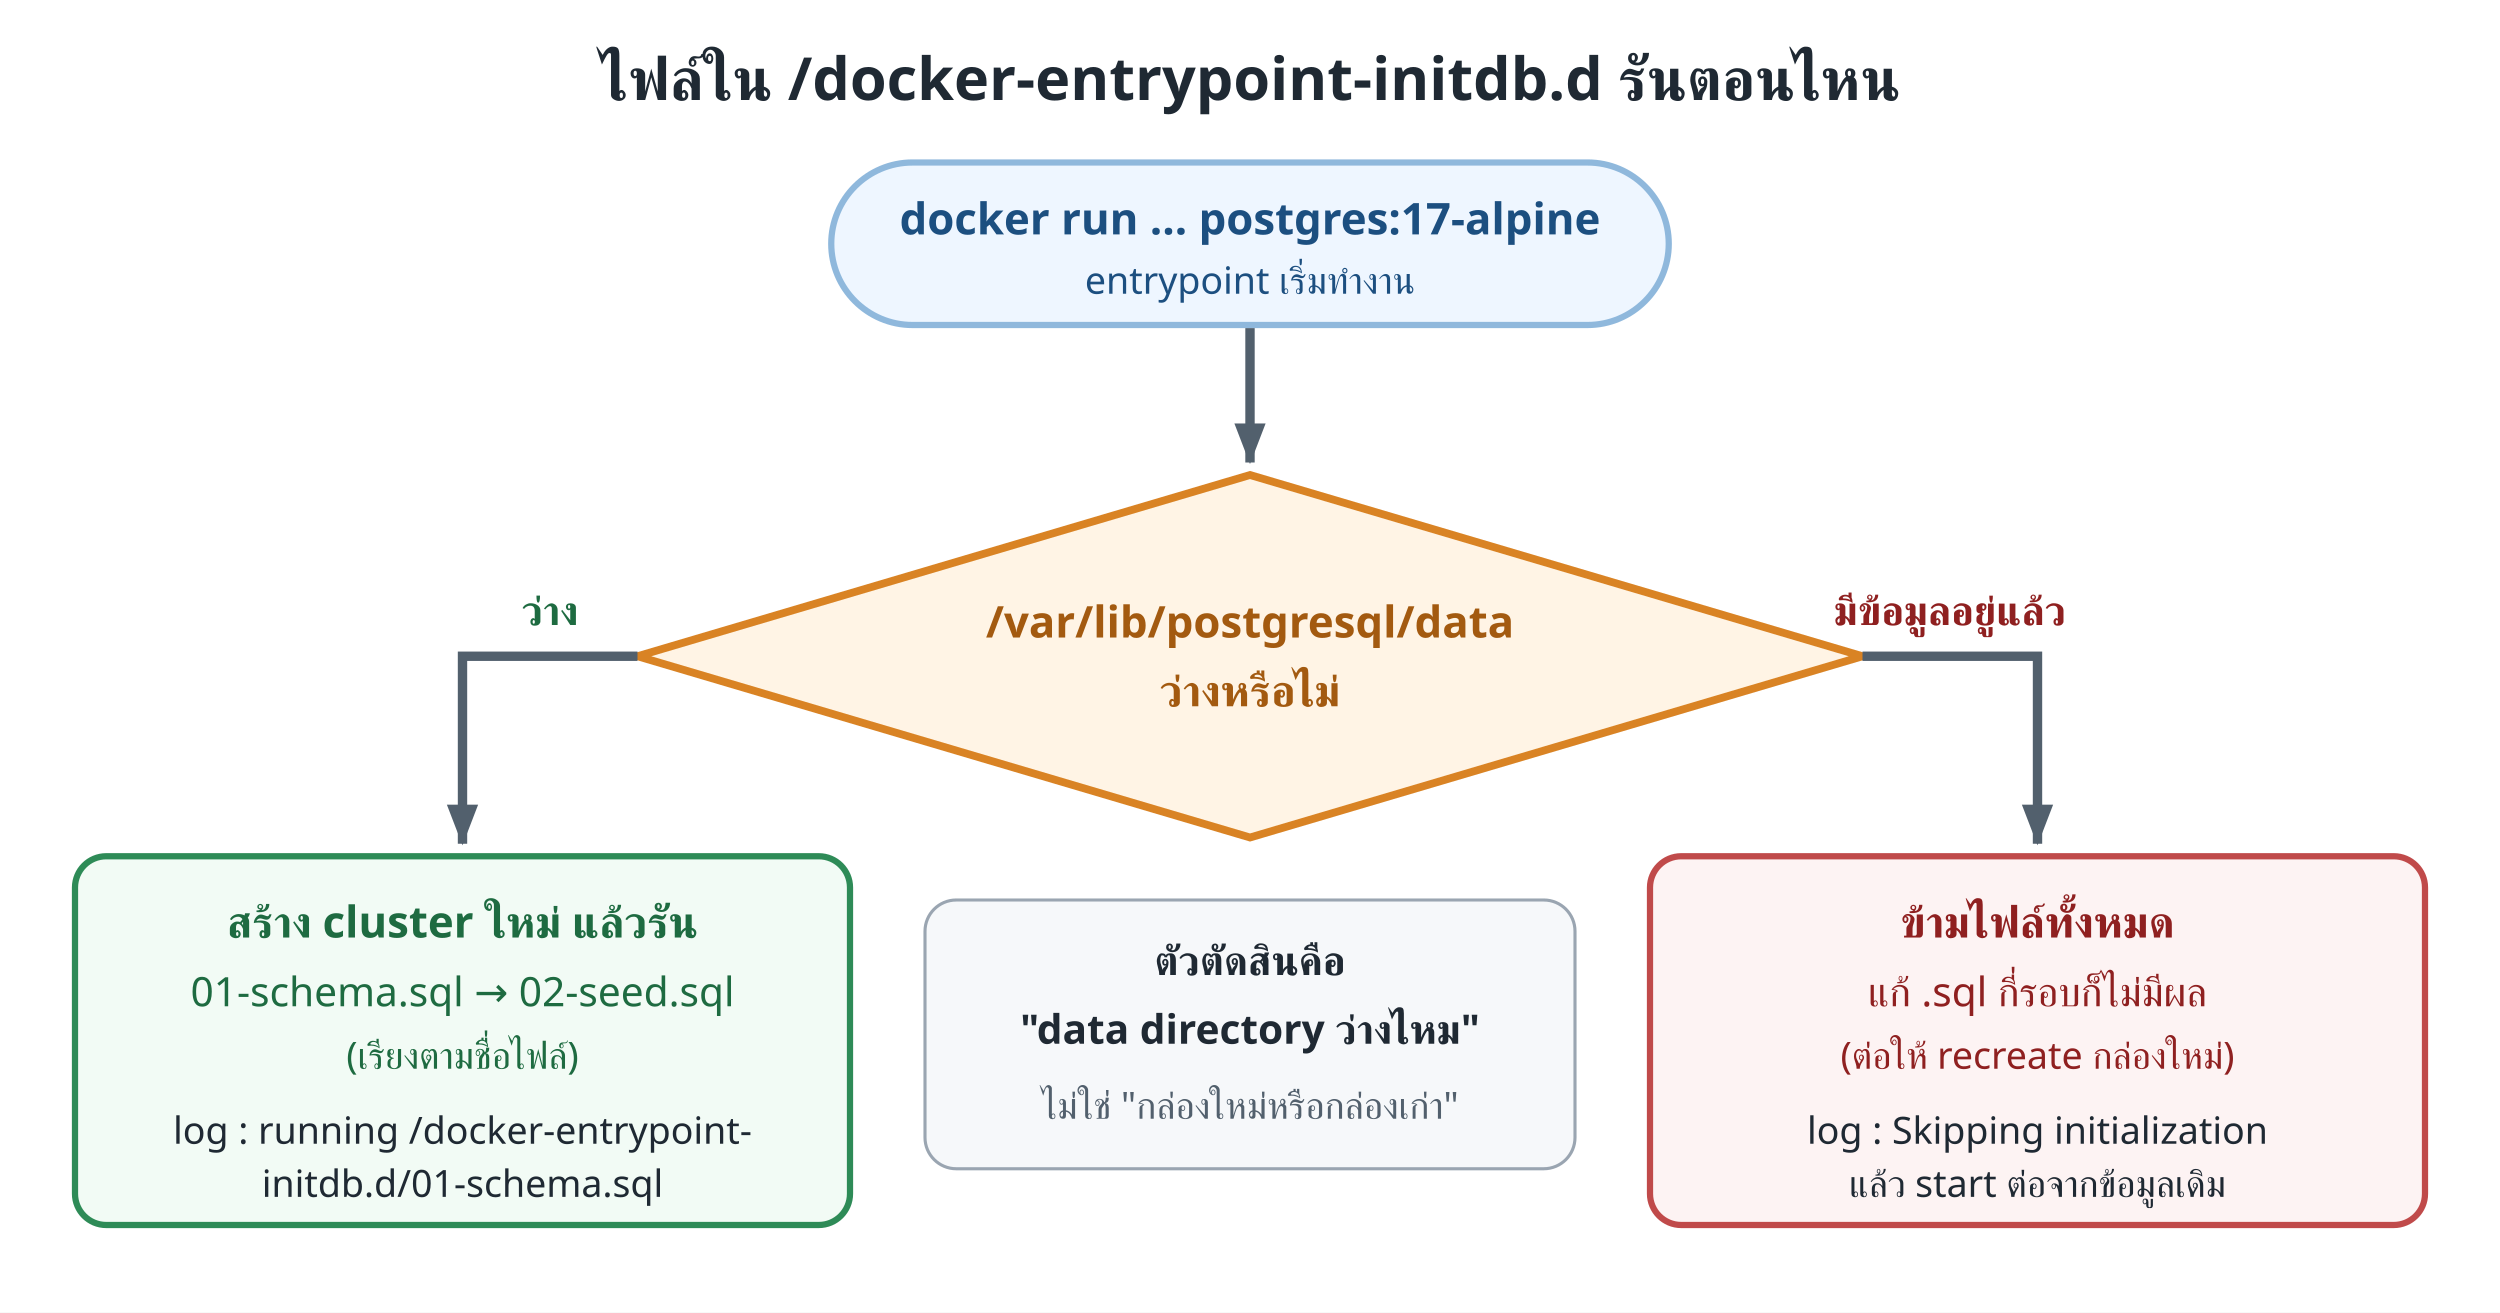
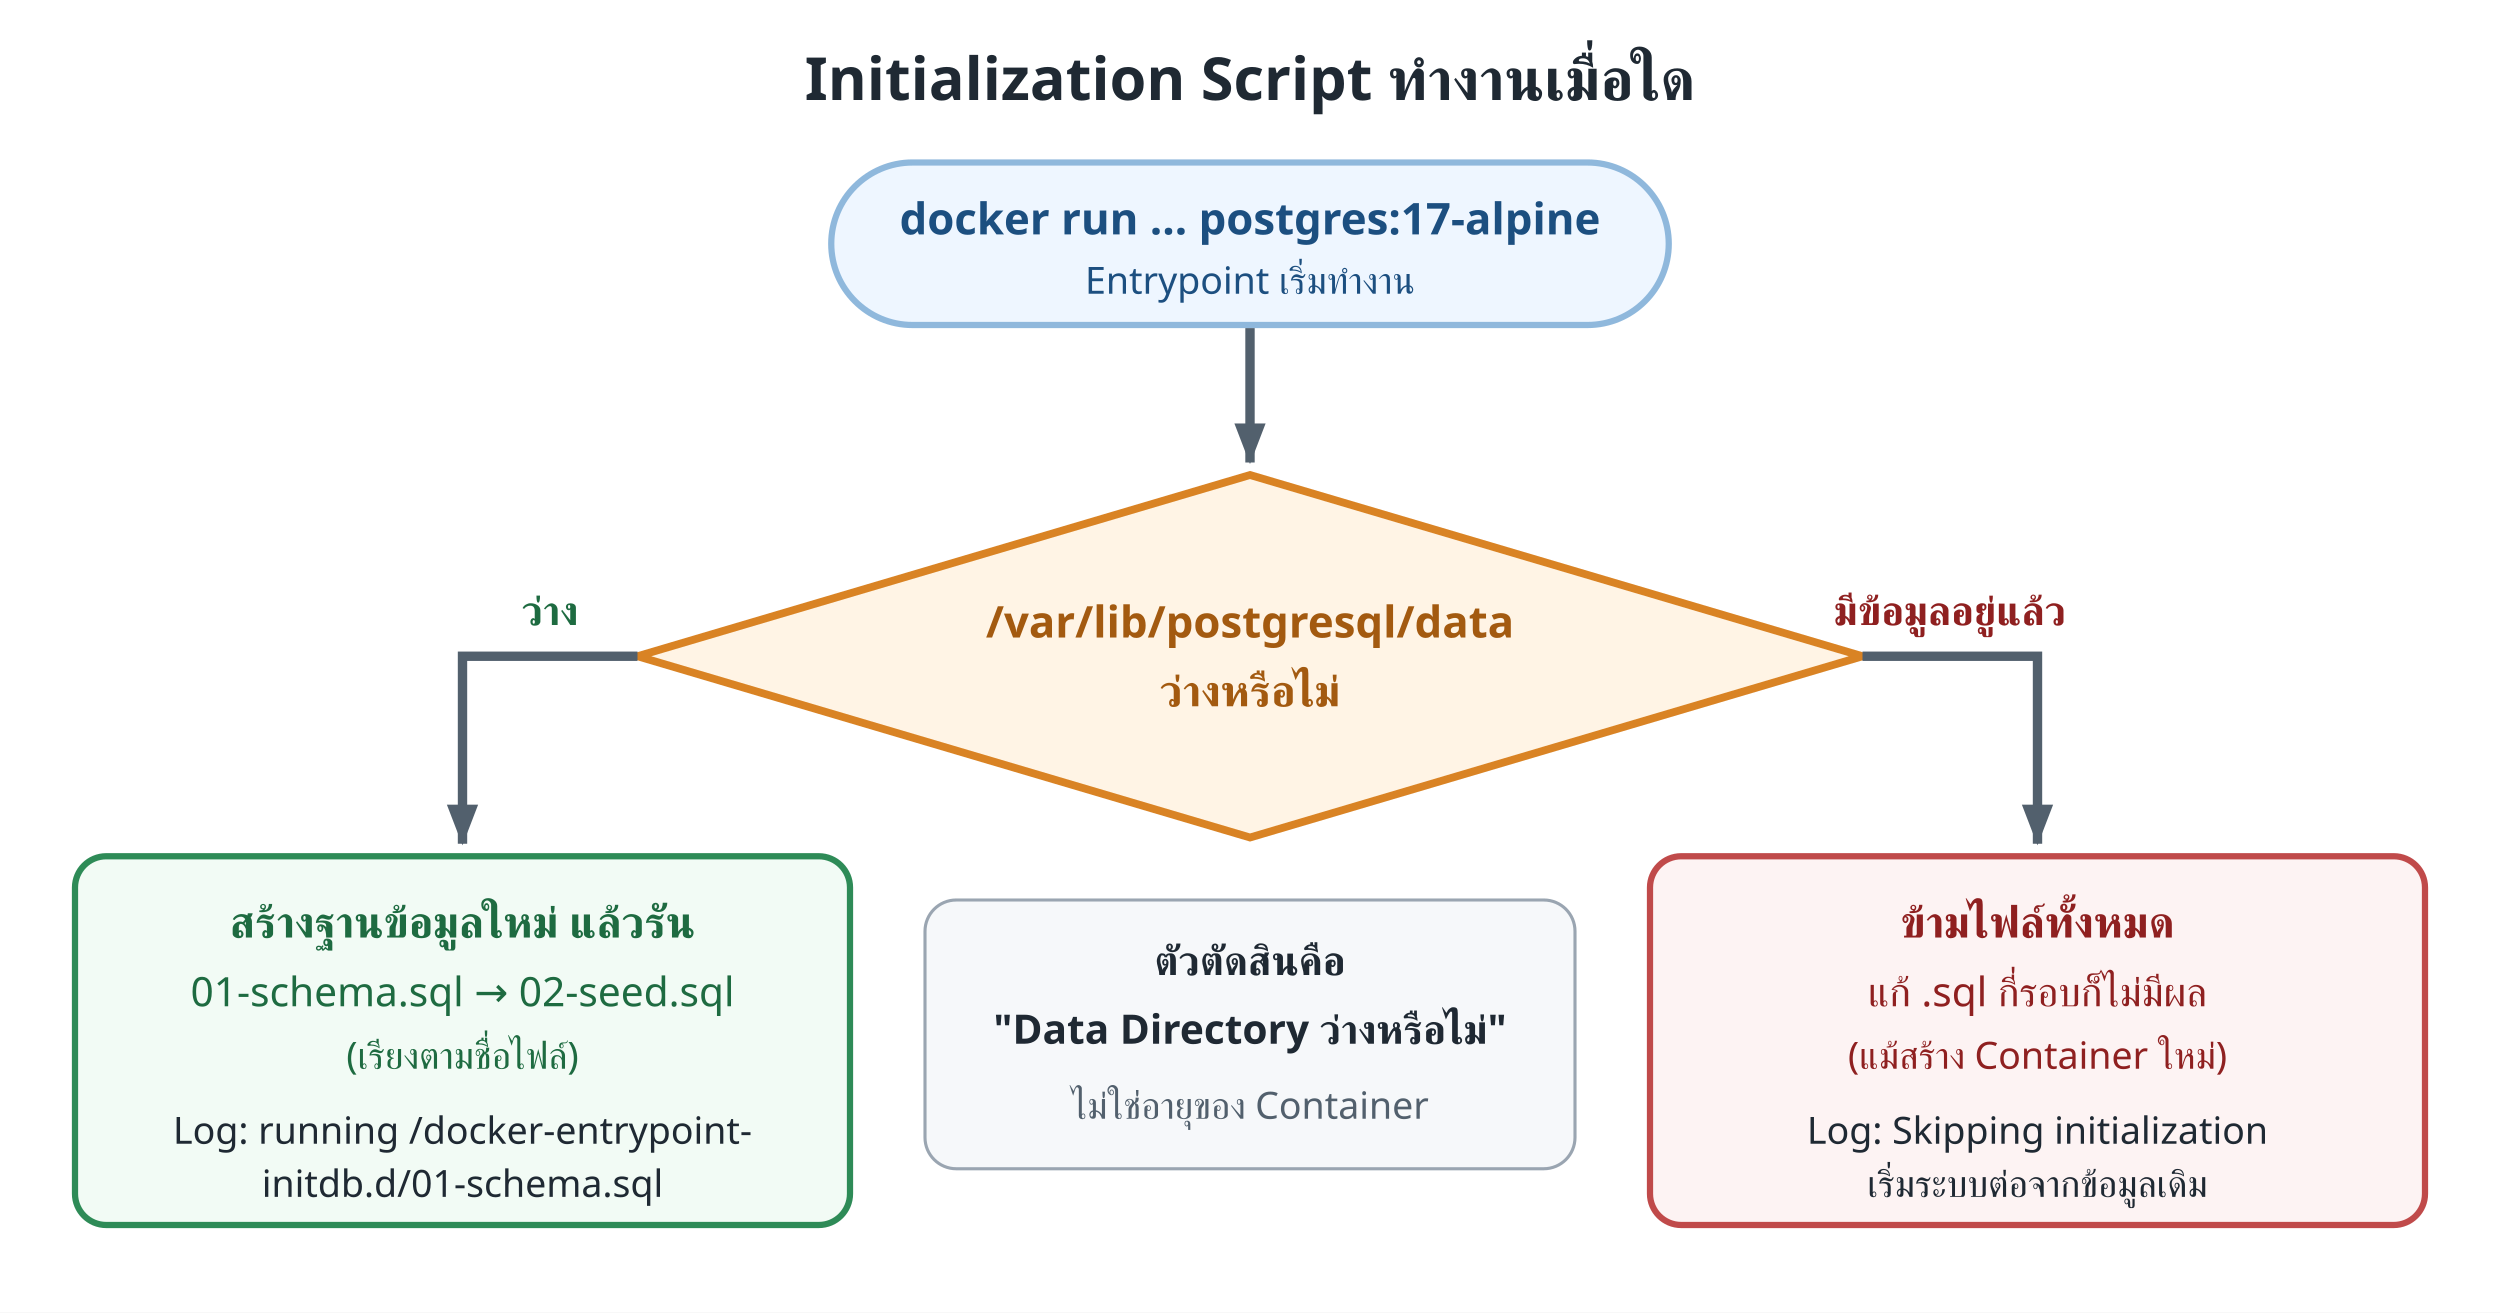
<svg xmlns="http://www.w3.org/2000/svg" viewBox="0 0 800 420" width="800" height="420" font-family="sans-serif">
  <rect x="0" y="0" width="800" height="420" fill="#ffffff" />
  <defs>
    <marker id="a1" markerUnits="userSpaceOnUse" markerWidth="13" markerHeight="10" refX="12.5" refY="5" orient="auto">
      <path d="M 0 0 L 13 5 L 0 10 z" fill="#52606d" />
    </marker>
  </defs>
-   <text x="400" y="32" text-anchor="middle" font-size="19" font-weight="bold" fill="#1f2933">ไฟล์ใน /docker-entrypoint-initdb.d รันตอนไหน</text>
+   <text x="400" y="32" text-anchor="middle" font-size="19" font-weight="bold" fill="#1f2933">Initialization Script ทำงานเมื่อใด</text>
  <rect x="266" y="52" width="268" height="52" rx="26" fill="#eef6ff" stroke="#8fb8dc" stroke-width="2" />
  <text x="400" y="75" text-anchor="middle" font-size="14" font-weight="bold" fill="#1c4f80">docker run ... postgres:17-alpine</text>
-   <text x="400" y="94" text-anchor="middle" font-size="12" fill="#1c4f80">entrypoint เริ่มทำงาน</text>
+   <text x="400" y="94" text-anchor="middle" font-size="12" fill="#1c4f80">Entrypoint เริ่มทำงาน</text>
  <path d="M 400 105 L 400 148" stroke="#52606d" stroke-width="3" marker-end="url(#a1)" />
  <path d="M 400 152 L 596 210 L 400 268 L 204 210 z" fill="#fff4e5" stroke="#d98324" stroke-width="2.5" />
  <text x="400" y="204" text-anchor="middle" font-size="14" font-weight="bold" fill="#a35a10">/var/lib/postgresql/data</text>
  <text x="400" y="226" text-anchor="middle" font-size="14" font-weight="bold" fill="#a35a10">ว่างหรือไม่</text>
  <path d="M 204 210 L 148 210 L 148 270" stroke="#52606d" stroke-width="3" fill="none" marker-end="url(#a1)" />
  <text x="176" y="200" text-anchor="middle" font-size="13" font-weight="bold" fill="#1e6b41">ว่าง</text>
  <rect x="24" y="274" width="248" height="118" rx="10" fill="#f2fbf5" stroke="#2e8b57" stroke-width="2" />
-   <text x="148" y="300" text-anchor="middle" font-size="14" font-weight="bold" fill="#1e6b41">สร้าง cluster ใหม่ แล้วรัน</text>
+   <text x="148" y="300" text-anchor="middle" font-size="14" font-weight="bold" fill="#1e6b41">สร้างฐานข้อมูลใหม่ แล้วรัน</text>
  <text x="148" y="322" text-anchor="middle" font-size="13" fill="#1e6b41">01-schema.sql → 02-seed.sql</text>
  <text x="148" y="342" text-anchor="middle" font-size="12" fill="#1e6b41">(เรียงตามชื่อไฟล์)</text>
-   <text x="148" y="366" text-anchor="middle" font-size="12" fill="#1f2933">log : running /docker-entrypoint-</text>
+   <text x="148" y="366" text-anchor="middle" font-size="12" fill="#1f2933">Log: running /docker-entrypoint-</text>
  <text x="148" y="383" text-anchor="middle" font-size="12" fill="#1f2933">initdb.d/01-schema.sql</text>
  <path d="M 596 210 L 652 210 L 652 270" stroke="#52606d" stroke-width="3" fill="none" marker-end="url(#a1)" />
  <text x="624" y="200" text-anchor="middle" font-size="13" font-weight="bold" fill="#8f2020">มีข้อมูลอยู่แล้ว</text>
  <rect x="528" y="274" width="248" height="118" rx="10" fill="#fdf3f3" stroke="#c04a4a" stroke-width="2" />
  <text x="652" y="300" text-anchor="middle" font-size="14" font-weight="bold" fill="#8f2020">ข้ามไฟล์ทั้งหมด</text>
  <text x="652" y="322" text-anchor="middle" font-size="13" fill="#8f2020">แก้ .sql กี่รอบก็ไม่มีผล</text>
-   <text x="652" y="342" text-anchor="middle" font-size="12" fill="#8f2020">(ต่อให้ recreate กล่องใหม่)</text>
-   <text x="652" y="366" text-anchor="middle" font-size="12" fill="#1f2933">log : Skipping initialization</text>
-   <text x="652" y="383" text-anchor="middle" font-size="12" fill="#1f2933">แล้ว start ต่อจากข้อมูลเดิม</text>
+   <text x="652" y="342" text-anchor="middle" font-size="12" fill="#8f2020">(แม้สร้าง Container ใหม่)</text>
+   <text x="652" y="366" text-anchor="middle" font-size="12" fill="#1f2933">Log: Skipping initialization</text>
+   <text x="652" y="383" text-anchor="middle" font-size="12" fill="#1f2933">เริ่มระบบต่อจากข้อมูลเดิม</text>
  <rect x="296" y="288" width="208" height="86" rx="10" fill="#f6f8fa" stroke="#9aa5b1" stroke-width="1" />
  <text x="400" y="312" text-anchor="middle" font-size="13" font-weight="bold" fill="#1f2933">ตัวตัดสินคือ</text>
-   <text x="400" y="334" text-anchor="middle" font-size="13" font-weight="bold" fill="#1f2933">"data directory ว่างไหม"</text>
-   <text x="400" y="358" text-anchor="middle" font-size="12" fill="#52606d">ไม่ใช่ "กล่องใหม่หรือกล่องเก่า"</text>
+   <text x="400" y="334" text-anchor="middle" font-size="13" font-weight="bold" fill="#1f2933">"Data Directory ว่างหรือไม่"</text>
+   <text x="400" y="358" text-anchor="middle" font-size="12" fill="#52606d">ไม่ใช่อายุของ Container</text>
</svg>
